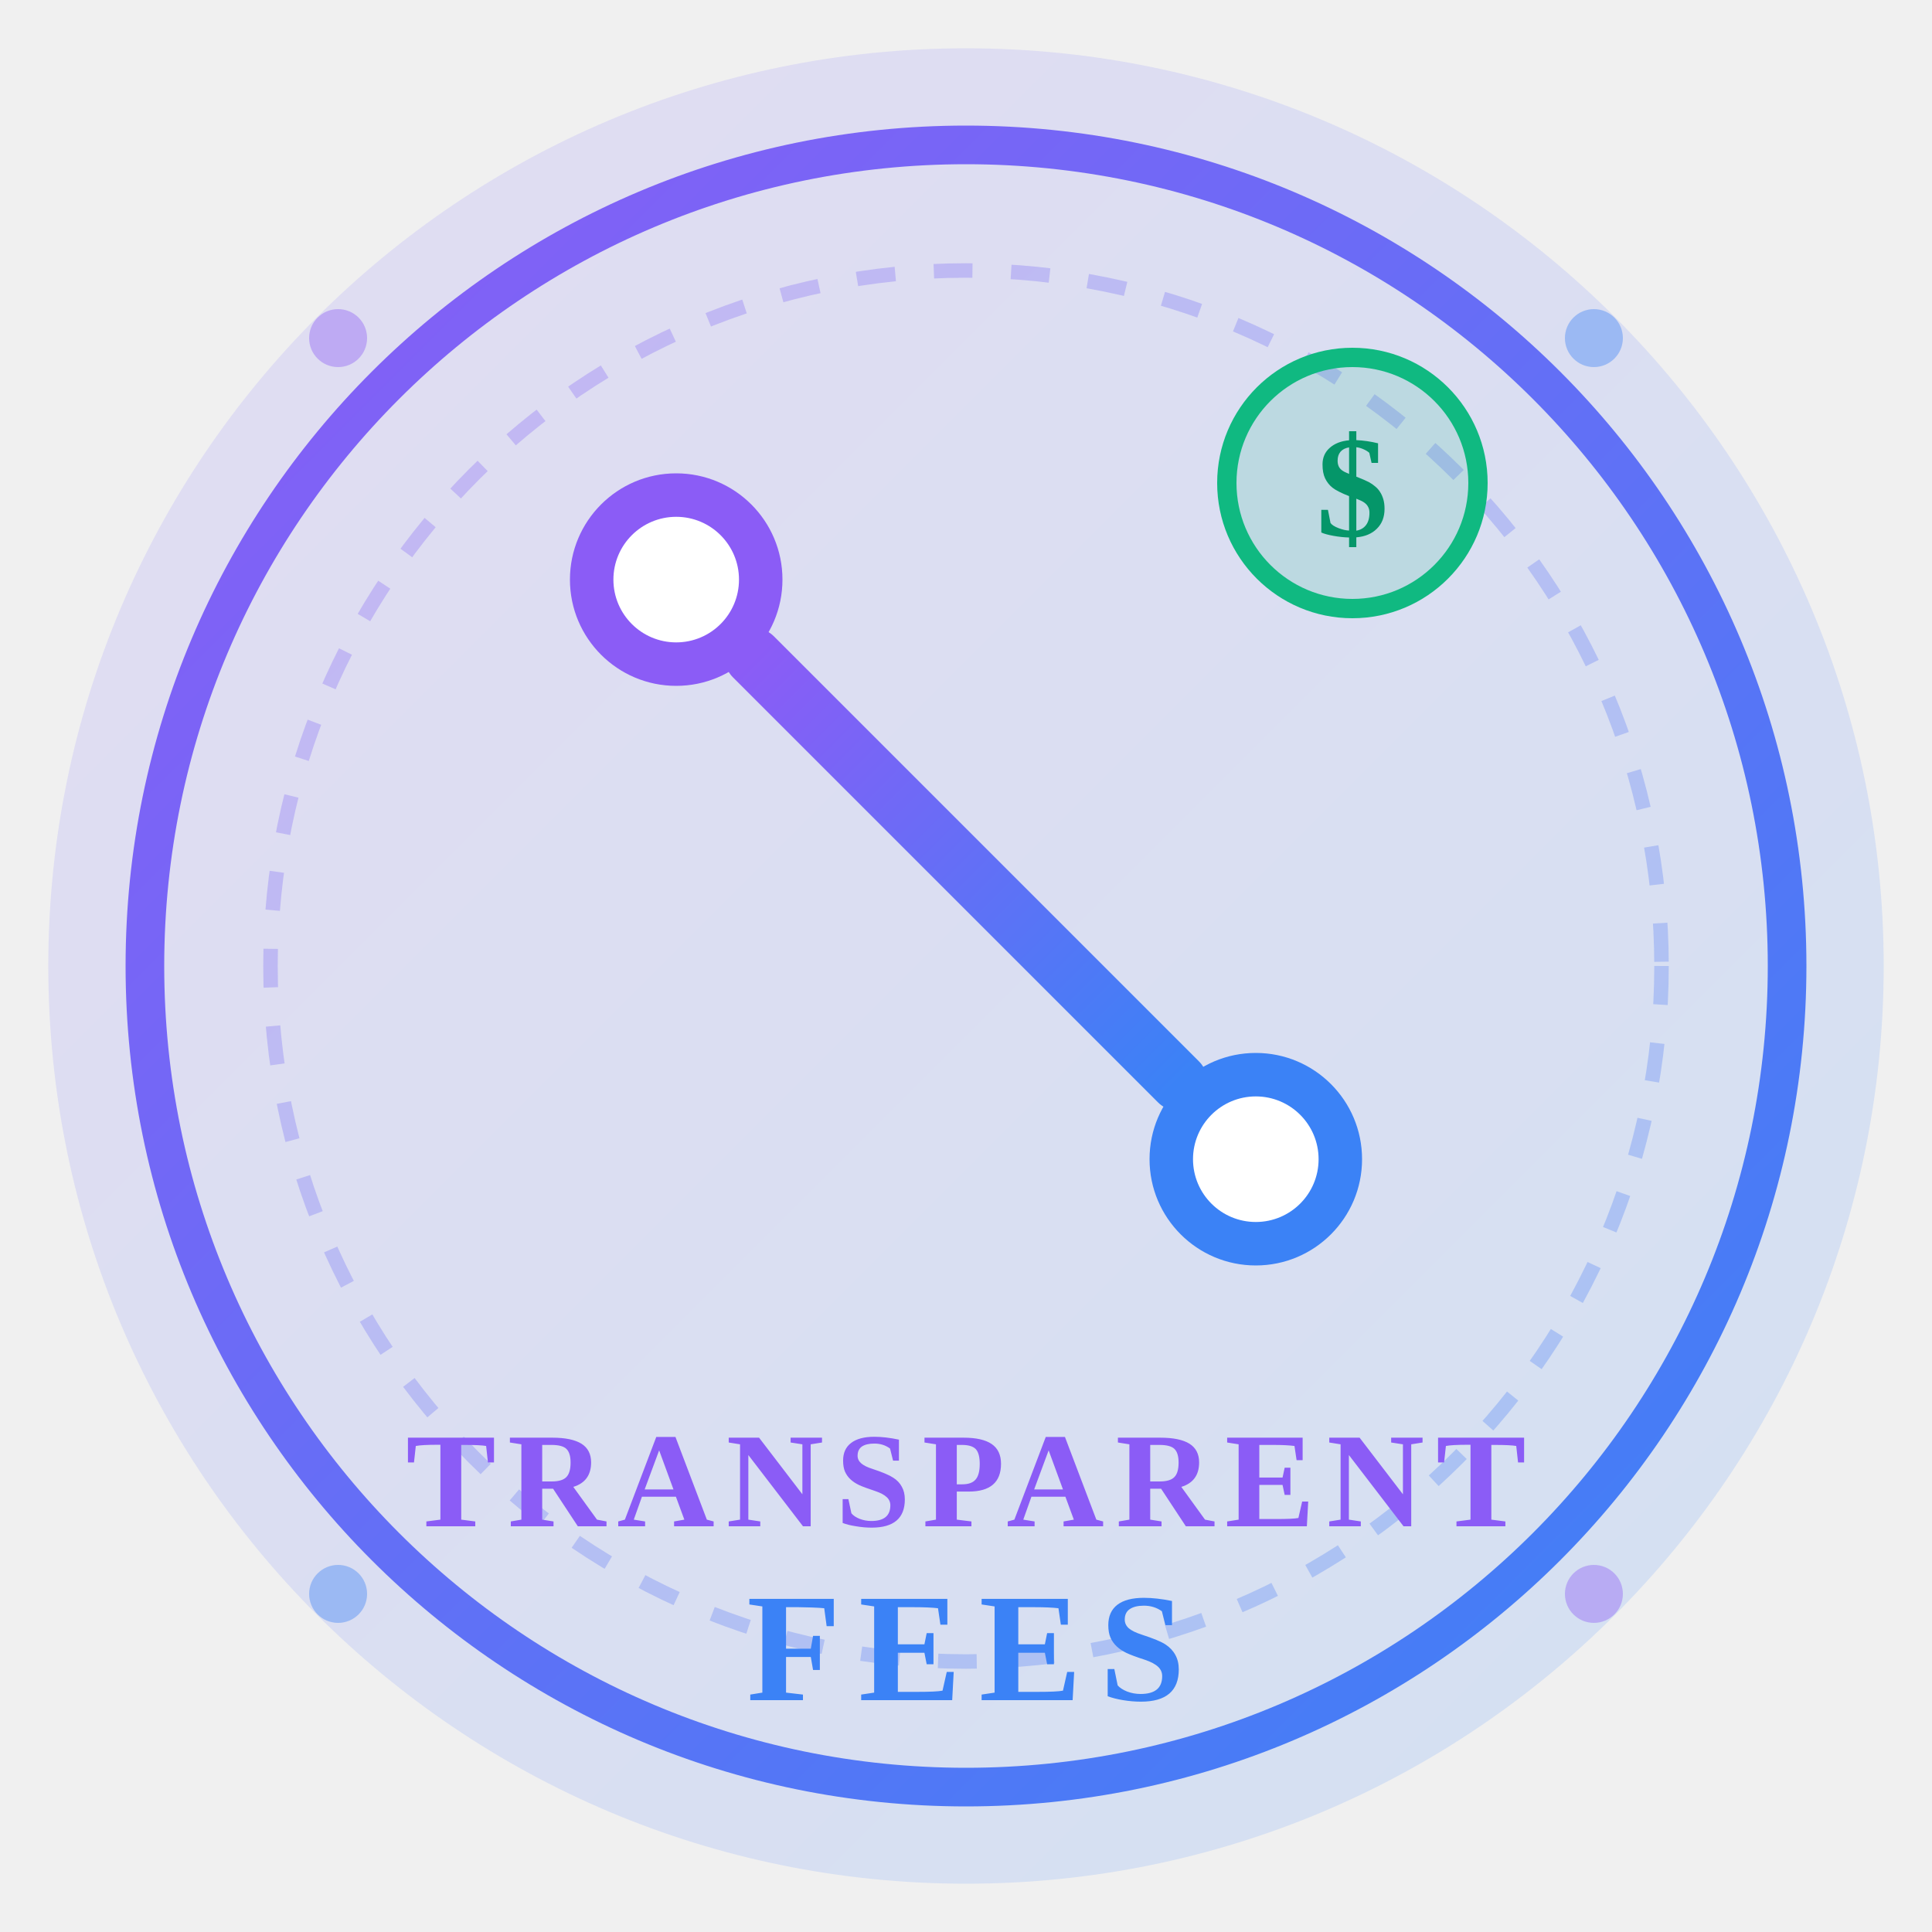
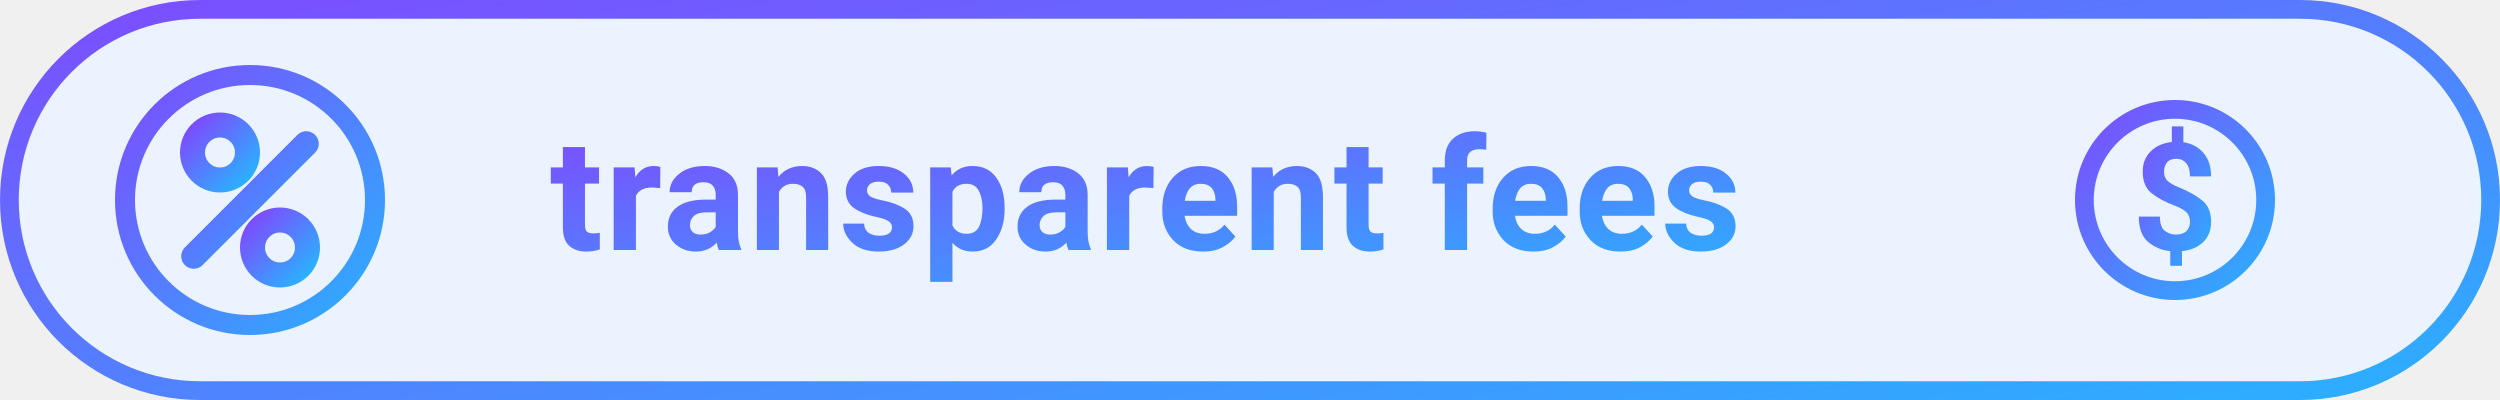
- <svg xmlns="http://www.w3.org/2000/svg" viewBox="0 0 200 200">
+ <svg xmlns="http://www.w3.org/2000/svg" width="200" height="32" viewBox="0 0 200 32" role="img" aria-label="transparent fees badge">
  <defs>
-     <linearGradient id="purpleBlueGrad" x1="0%" y1="0%" x2="100%" y2="100%">
-       <stop offset="0%" style="stop-color:#8B5CF6;stop-opacity:1" />
-       <stop offset="100%" style="stop-color:#3B82F6;stop-opacity:1" />
-     </linearGradient>
-     <linearGradient id="lightGrad" x1="0%" y1="0%" x2="100%" y2="100%">
-       <stop offset="0%" style="stop-color:#A78BFA;stop-opacity:0.2" />
-       <stop offset="100%" style="stop-color:#60A5FA;stop-opacity:0.2" />
+     <linearGradient id="pf-grad-2" x1="0%" y1="0%" x2="100%" y2="100%">
+       <stop offset="0%" stop-color="#7C4DFF" />
+       <stop offset="100%" stop-color="#2BB0FF" />
    </linearGradient>
  </defs>
-   <circle cx="100" cy="100" r="95" fill="url(#lightGrad)" />
-   <circle cx="100" cy="100" r="85" fill="none" stroke="url(#purpleBlueGrad)" stroke-width="4" />
-   <circle cx="100" cy="100" r="72" fill="none" stroke="url(#purpleBlueGrad)" stroke-width="1.5" opacity="0.3" stroke-dasharray="4,4" />
-   <g id="percentSymbol">
-     <circle cx="70" cy="60" r="11" fill="#8B5CF6" />
-     <circle cx="70" cy="60" r="6.5" fill="white" />
-     <line x1="78" y1="68" x2="122" y2="112" stroke="url(#purpleBlueGrad)" stroke-width="6" stroke-linecap="round" />
-     <circle cx="130" cy="120" r="11" fill="#3B82F6" />
-     <circle cx="130" cy="120" r="6.5" fill="white" />
+   <rect x="0.75" y="0.75" width="198.5" height="30.5" rx="15.25" fill="#EAF3FF" stroke="url(#pf-grad-2)" stroke-width="1.5" />
+   <g transform="translate(8,4)">
+     <circle cx="12" cy="12" r="10" fill="none" stroke="url(#pf-grad-2)" stroke-width="1.6" />
+     <g fill="none" stroke="url(#pf-grad-2)" stroke-width="2" stroke-linecap="round" stroke-linejoin="round">
+       <line x1="7.5" y1="16.5" x2="16.5" y2="7.5" />
+       <circle cx="9.6" cy="8.2" r="2.2" />
+       <circle cx="14.4" cy="15.8" r="2.2" />
+     </g>
  </g>
-   <g transform="translate(140, 50)">
-     <circle cx="0" cy="0" r="13" fill="#10B981" opacity="0.15" />
-     <circle cx="0" cy="0" r="13" fill="none" stroke="#10B981" stroke-width="2" />
-     <text x="0" y="5.5" text-anchor="middle" fill="#059669" font-size="15" font-weight="700">$</text>
-   </g>
-   <text x="100" y="158" text-anchor="middle" fill="#8B5CF6" font-size="14" font-weight="700" letter-spacing="1.2">TRANSPARENT</text>
-   <text x="100" y="176" text-anchor="middle" fill="#3B82F6" font-size="16" font-weight="800" letter-spacing="1.8">FEES</text>
-   <g opacity="0.4">
-     <circle cx="35" cy="35" r="3" fill="#8B5CF6" />
-     <circle cx="165" cy="35" r="3" fill="#3B82F6" />
-     <circle cx="35" cy="165" r="3" fill="#3B82F6" />
-     <circle cx="165" cy="165" r="3" fill="#8B5CF6" />
+   <text x="44" y="20" font-size="12.5" font-weight="600" font-family="ui-sans-serif, system-ui, -apple-system, Segoe UI, Roboto, Helvetica, Arial, 'Apple Color Emoji','Segoe UI Emoji'" fill="url(#pf-grad-2)" letter-spacing=".2px">transparent fees</text>
+   <g transform="translate(166,8)">
+     <circle cx="8" cy="8" r="7.25" fill="none" stroke="url(#pf-grad-2)" stroke-width="1.5" />
+     <text x="8" y="12" text-anchor="middle" font-size="12" font-weight="700" font-family="ui-sans-serif, system-ui, -apple-system, Segoe UI, Roboto, Helvetica, Arial" fill="url(#pf-grad-2)">$</text>
  </g>
</svg>
